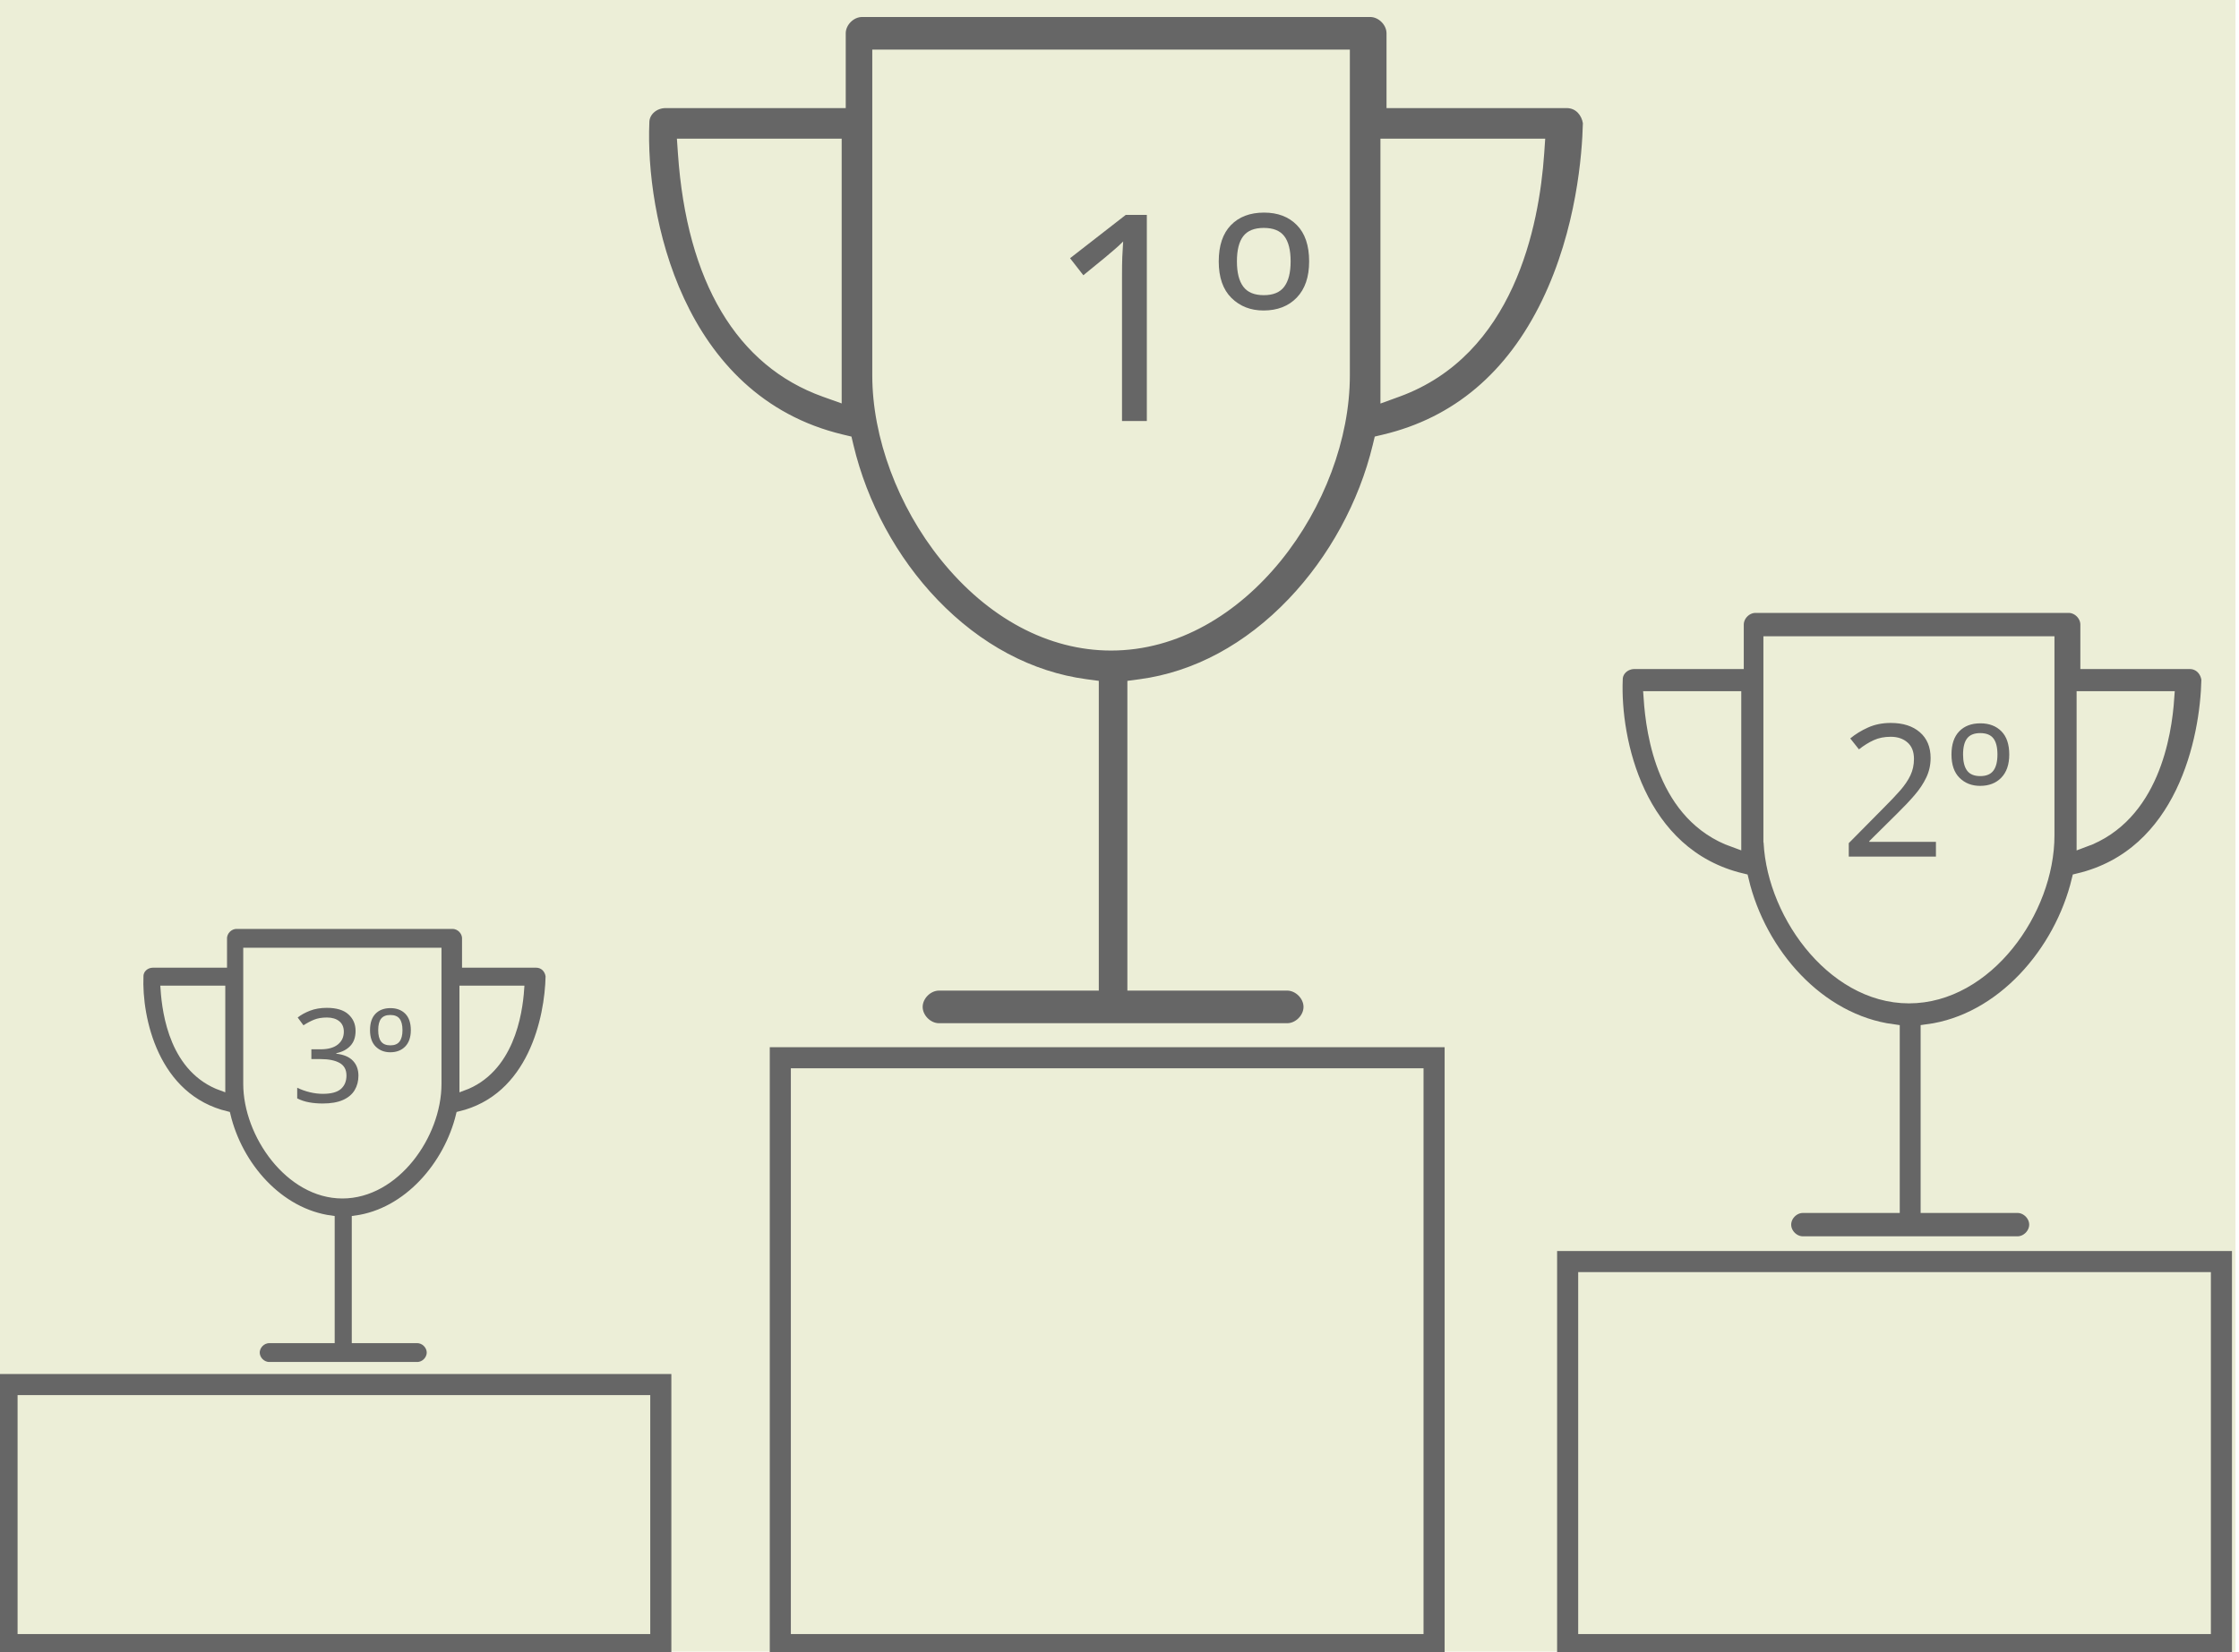
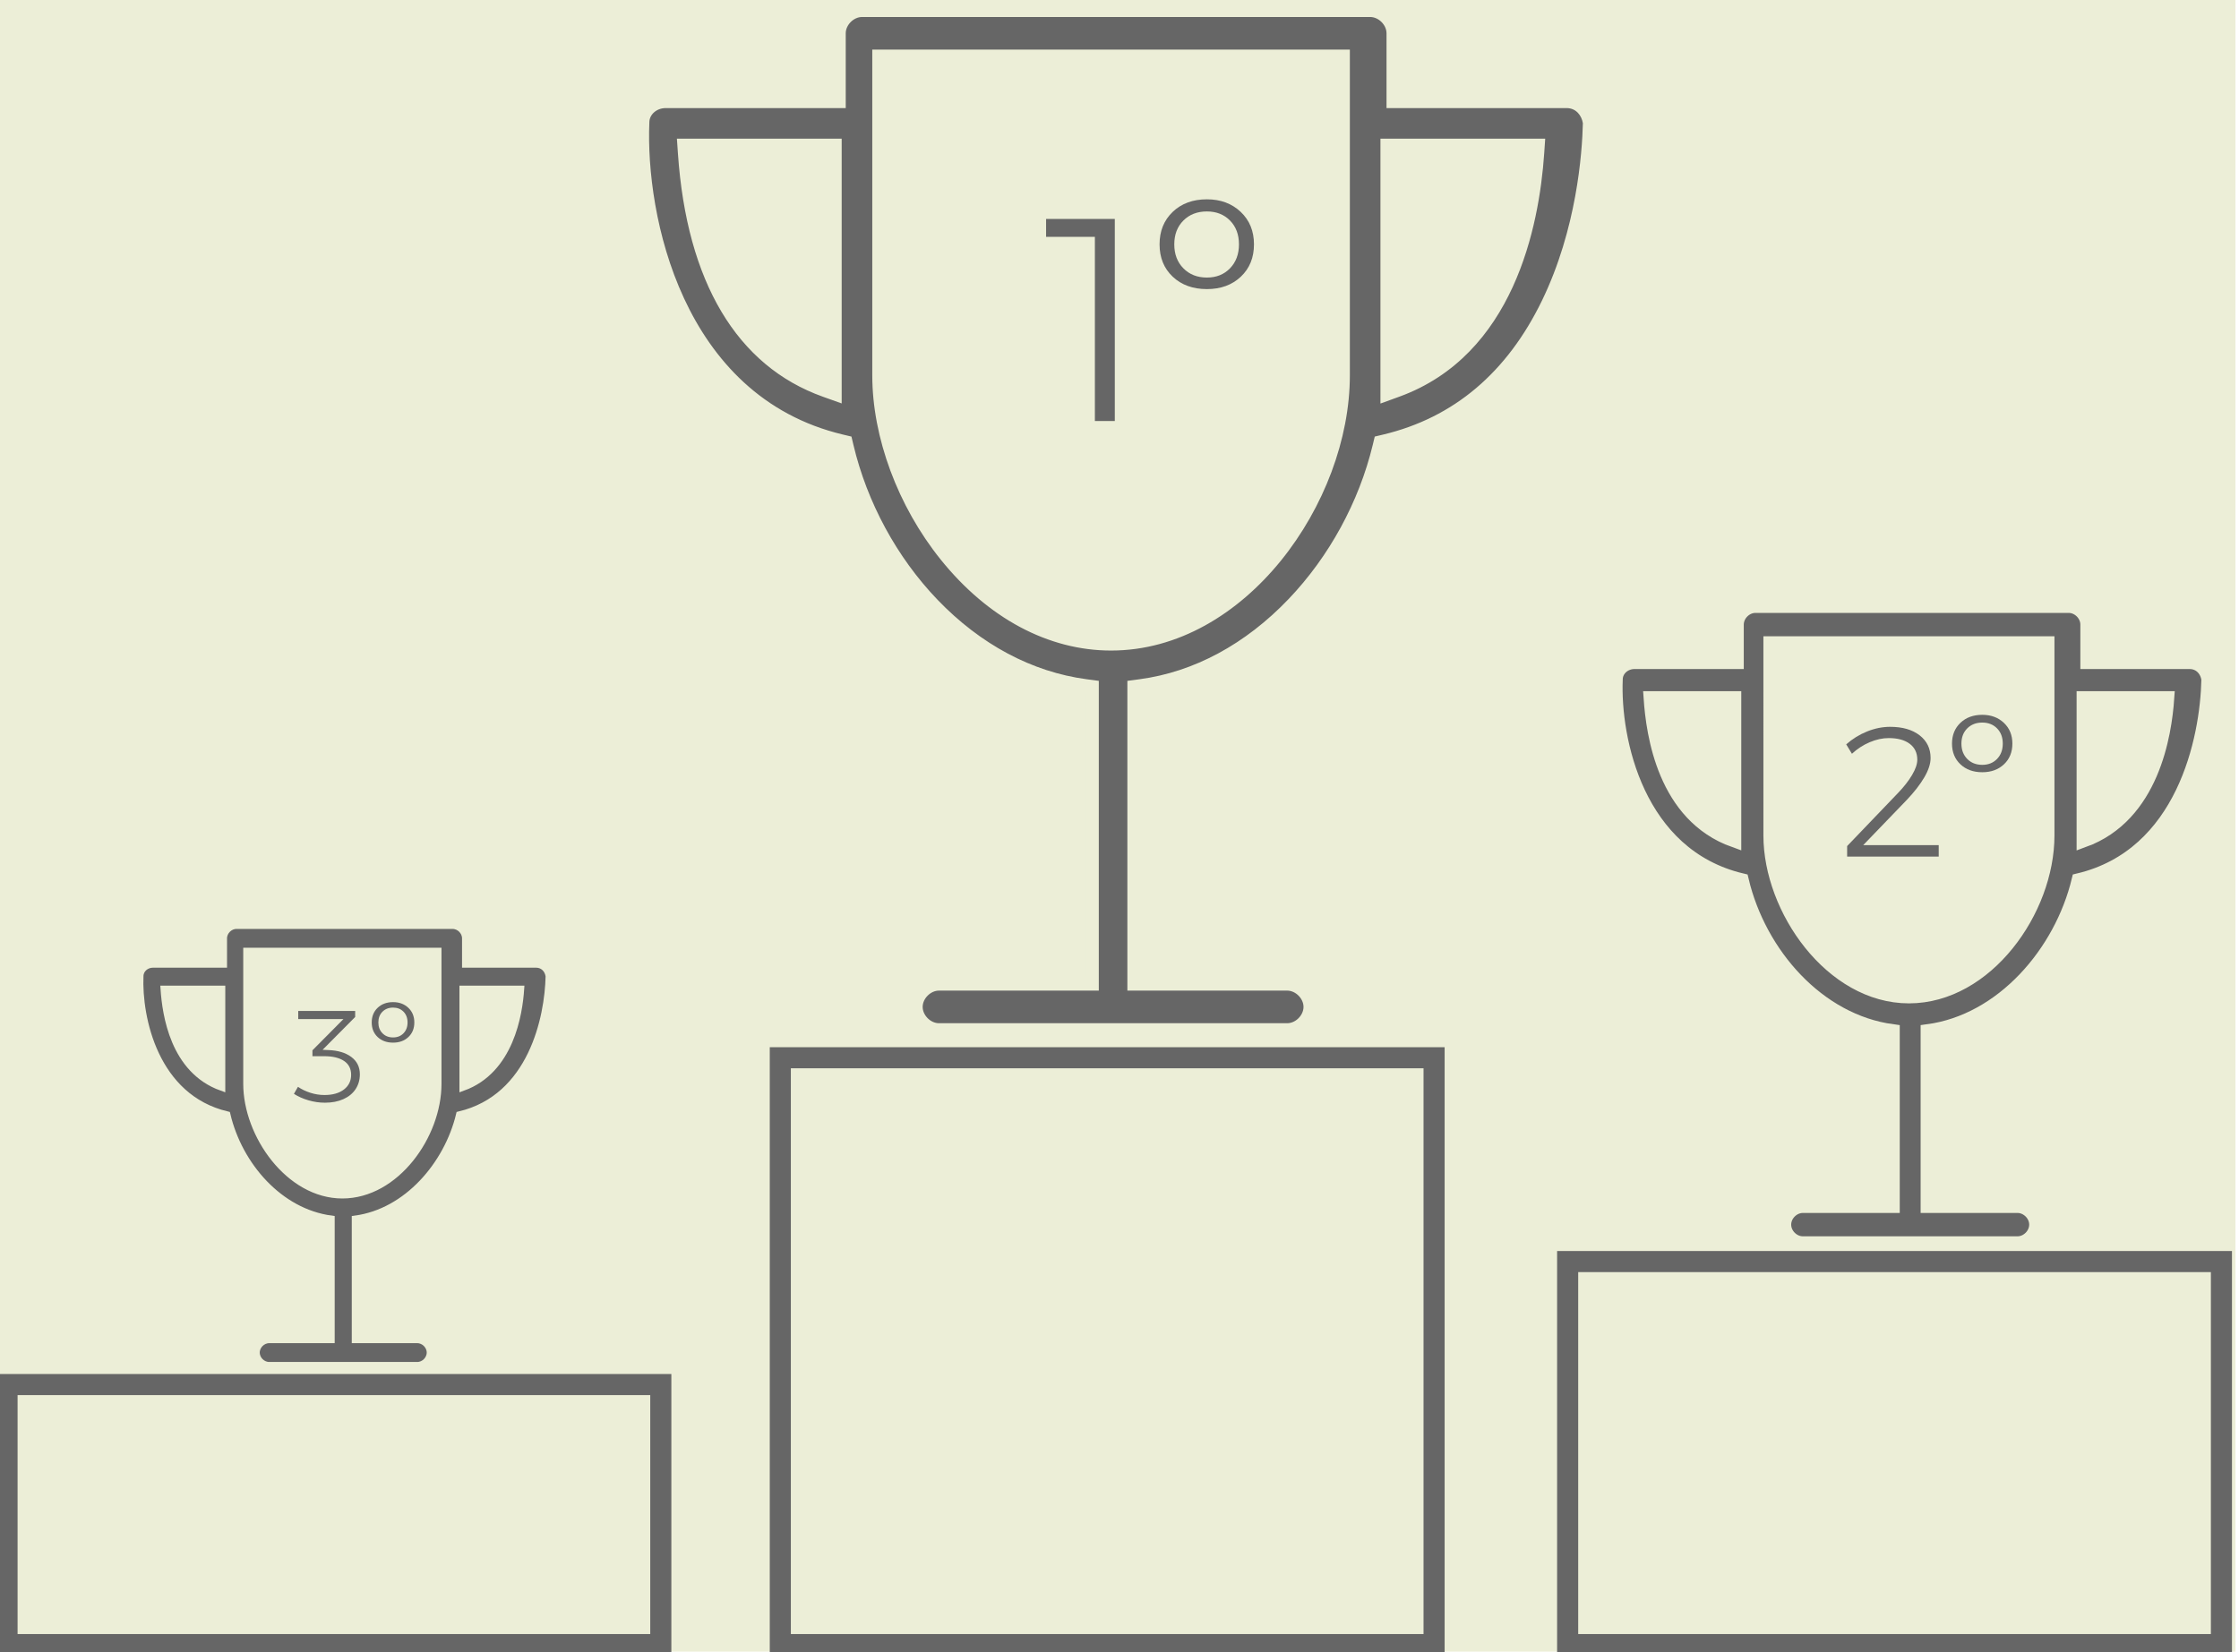
<svg xmlns="http://www.w3.org/2000/svg" version="1.1" id="Capa_1" x="0px" y="0px" width="637px" height="470px" viewBox="0 0 637 470" enable-background="new 0 0 637 470" xml:space="preserve">
-   <rect fill="#ECEED7" width="636" height="470" />
+   <rect x="0" y="0" fill="#ECEED7" width="636" height="470" />
  <g>
    <g>
-       <text transform="matrix(1 0 0 1 82.8818 313.6445)" fill="#666666" font-family="'Montserrat-Light'" font-size="37.072">3º</text>
-       <path fill="#666666" stroke="#ECEED7" stroke-width="2" stroke-miterlimit="10" d="M63.094,281.48H46.676    c0.49,7.106,2.695,23.035,16.418,27.938c0-0.246,0-0.736,0-0.981V281.48z M131.713,308.437c0,0.245,0,0.735,0,0.981    c13.479-4.902,15.929-20.831,16.419-27.938h-16.419V308.437z M70.202,308.437c0,14.459,12.008,31.613,27.202,31.613    c15.193,0,27.201-16.909,27.201-31.613v-37.739H70.202V308.437L70.202,308.437z M130.732,317.26    c-3.432,14.213-14.949,27.691-29.652,29.652v34.309h17.645c1.96,0,3.676,1.715,3.676,3.676s-1.716,3.676-3.676,3.676h-42.15    c-1.961,0-3.676-1.715-3.676-3.676s1.715-3.676,3.676-3.676h17.643v-34.309c-14.703-1.961-26.221-15.194-29.651-29.652    c-20.585-4.901-25.241-27.692-24.751-39.456c0-1.96,1.715-3.431,3.676-3.431h20.096v-7.352c0-1.961,1.715-3.676,3.676-3.676h61.51    c1.961,0,3.676,1.715,3.676,3.676v7.352h20.096c1.961,0,3.432,1.471,3.676,3.431C155.975,289.567,151.317,312.358,130.732,317.26z    " />
+       <g enable-background="new    ">
+         <path fill="#666666" d="M99.953,300.78c1.619,1.212,2.428,2.854,2.428,4.931c0,1.582-0.402,2.984-1.205,4.208     c-0.804,1.224-1.959,2.175-3.466,2.854c-1.508,0.68-3.262,1.02-5.264,1.02c-1.582,0-3.151-0.229-4.708-0.686     s-2.929-1.069-4.115-1.836l1.149-2.001c1.038,0.717,2.218,1.285,3.541,1.705c1.322,0.42,2.65,0.63,3.985,0.63     c2.348,0,4.202-0.524,5.561-1.575c1.359-1.051,2.039-2.44,2.039-4.171c0-1.729-0.673-3.046-2.02-3.948     c-1.348-0.901-3.232-1.353-5.653-1.353h-3.337v-1.669l8.823-8.896H84.846v-2.299h16.2v1.705l-9.268,9.343l1.631,0.073     C96.153,298.915,98.334,299.57,99.953,300.78z" />
+         <path fill="#666666" d="M116.171,286.786c1.137,1.075,1.706,2.465,1.706,4.171c0,1.705-0.562,3.09-1.687,4.151     c-1.125,1.063-2.576,1.595-4.356,1.595c-1.804,0-3.269-0.531-4.393-1.595c-1.125-1.062-1.687-2.446-1.687-4.151     c0-1.706,0.562-3.096,1.687-4.171c1.124-1.075,2.588-1.612,4.393-1.612C113.589,285.174,115.034,285.711,116.171,286.786z      M108.813,287.898c-0.779,0.778-1.168,1.798-1.168,3.059c0,1.26,0.389,2.286,1.168,3.076c0.778,0.792,1.785,1.187,3.021,1.187     c1.211,0,2.2-0.395,2.966-1.187c0.766-0.79,1.149-1.816,1.149-3.076c0-1.261-0.383-2.28-1.149-3.059s-1.755-1.168-2.966-1.168     C110.598,286.73,109.591,287.12,108.813,287.898z" />
+       </g>
+       <path fill="#666666" stroke="#ECEED7" stroke-width="2" stroke-miterlimit="10" d="M63.094,281.48H46.676    c0.49,7.105,2.695,23.035,16.418,27.938c0-0.246,0-0.735,0-0.98V281.48z M131.713,308.437c0,0.245,0,0.734,0,0.98    c13.479-4.901,15.929-20.831,16.419-27.938h-16.419V308.437z M70.202,308.437c0,14.459,12.008,31.613,27.201,31.613    s27.201-16.909,27.201-31.613v-37.739H70.202V308.437L70.202,308.437z M130.732,317.26c-3.432,14.213-14.948,27.69-29.651,29.651    v34.31h17.645c1.96,0,3.676,1.715,3.676,3.676s-1.716,3.676-3.676,3.676H76.575c-1.962,0-3.677-1.715-3.677-3.676    s1.715-3.676,3.677-3.676h17.643v-34.31c-14.703-1.961-26.221-15.193-29.651-29.651c-20.585-4.901-25.24-27.692-24.751-39.456    c0-1.96,1.715-3.432,3.677-3.432h20.096v-7.352c0-1.961,1.715-3.676,3.676-3.676h61.51c1.961,0,3.677,1.715,3.677,3.676v7.352    h20.096c1.961,0,3.432,1.472,3.676,3.432C155.975,289.567,151.317,312.358,130.732,317.26z" />
    </g>
    <g>
-       <text transform="matrix(1 0 0 1 523.4648 243.7578)" fill="#666666" font-family="'Montserrat-Light'" font-size="52.529">2º</text>
-       <path fill="#666666" stroke="#ECEED7" stroke-width="4" stroke-miterlimit="10" d="M493.395,198.682h-23.783    c0.711,10.295,3.904,33.369,23.783,40.469c0-0.354,0-1.064,0-1.419V198.682z M592.797,237.731c0,0.354,0,1.064,0,1.419    c19.525-7.1,23.074-30.174,23.783-40.469h-23.783V237.731z M503.692,237.731c0,20.945,17.395,45.795,39.405,45.795    c22.008,0,39.402-24.495,39.402-45.795v-54.67h-78.808V237.731L503.692,237.731z M591.377,250.513    c-4.971,20.589-21.656,40.114-42.955,42.954v49.701h25.561c2.839,0,5.324,2.482,5.324,5.324c0,2.84-2.485,5.324-5.324,5.324    h-61.06c-2.841,0-5.325-2.484-5.325-5.324c0-2.842,2.484-5.324,5.325-5.324h25.559v-49.701c-21.3-2.84-37.985-22.01-42.954-42.954    c-29.82-7.101-36.566-40.116-35.855-57.157c0-2.838,2.484-4.969,5.324-4.969h29.111v-10.649c0-2.841,2.484-5.325,5.326-5.325    h89.104c2.84,0,5.325,2.484,5.325,5.325v10.649h29.11c2.838,0,4.971,2.131,5.324,4.969    C627.943,210.396,621.195,243.412,591.377,250.513z" />
+       <g enable-background="new    ">
+         <path fill="#666666" d="M551.568,240.501v3.257h-26.054v-2.994l14.498-15.129c1.68-1.75,3.011-3.457,3.992-5.121     c0.979-1.663,1.471-3.107,1.471-4.334c0-1.925-0.719-3.432-2.154-4.518c-1.436-1.085-3.432-1.628-5.988-1.628     c-1.752,0-3.555,0.394-5.41,1.182c-1.857,0.788-3.537,1.883-5.043,3.283l-1.629-2.679c1.786-1.576,3.773-2.802,5.963-3.678     c2.188-0.875,4.367-1.312,6.539-1.312c3.502,0,6.295,0.806,8.379,2.416c2.083,1.611,3.125,3.765,3.125,6.461     c0,1.646-0.604,3.493-1.812,5.542c-1.207,2.049-2.862,4.176-4.963,6.382l-12.397,12.87H551.568z" />
+         <path fill="#666666" d="M570.11,205.7c1.611,1.523,2.417,3.493,2.417,5.91c0,2.416-0.797,4.378-2.39,5.883     c-1.594,1.506-3.651,2.259-6.172,2.259c-2.558,0-4.633-0.753-6.226-2.259c-1.594-1.505-2.39-3.467-2.39-5.883     c0-2.417,0.796-4.387,2.39-5.91c1.593-1.523,3.668-2.285,6.226-2.285C566.45,203.415,568.499,204.177,570.11,205.7z      M559.684,207.276c-1.104,1.103-1.655,2.548-1.655,4.334c0,1.785,0.552,3.239,1.655,4.359c1.103,1.121,2.529,1.681,4.281,1.681     c1.715,0,3.115-0.56,4.201-1.681c1.086-1.12,1.629-2.574,1.629-4.359c0-1.786-0.543-3.231-1.629-4.334     c-1.086-1.104-2.486-1.655-4.201-1.655C562.213,205.621,560.786,206.173,559.684,207.276z" />
+       </g>
+       <path fill="#666666" stroke="#ECEED7" stroke-width="4" stroke-miterlimit="10" d="M493.395,198.682h-23.783    c0.711,10.295,3.904,33.369,23.783,40.469c0-0.354,0-1.064,0-1.419V198.682z M592.797,237.731c0,0.354,0,1.063,0,1.419    c19.524-7.101,23.073-30.174,23.782-40.469h-23.782V237.731z M503.692,237.731c0,20.945,17.396,45.795,39.405,45.795    c22.008,0,39.401-24.495,39.401-45.795v-54.67h-78.808L503.692,237.731L503.692,237.731z M591.377,250.513    c-4.972,20.589-21.656,40.113-42.955,42.954v49.7h25.561c2.839,0,5.324,2.482,5.324,5.324c0,2.84-2.485,5.324-5.324,5.324h-61.06    c-2.842,0-5.325-2.484-5.325-5.324c0-2.842,2.483-5.324,5.325-5.324h25.559v-49.7c-21.3-2.841-37.985-22.011-42.954-42.954    c-29.82-7.102-36.565-40.116-35.854-57.157c0-2.838,2.483-4.969,5.323-4.969h29.111v-10.649c0-2.841,2.484-5.325,5.326-5.325    h89.104c2.841,0,5.325,2.484,5.325,5.325v10.649h29.11c2.838,0,4.971,2.131,5.324,4.969    C627.943,210.396,621.195,243.412,591.377,250.513z" />
    </g>
    <g>
      <g>
-         <path fill="#666666" d="M267.139,293.172c-3.475,0-6.639-3.165-6.639-6.64c0-3.476,3.164-6.641,6.639-6.641h43.473v-84.391     l-1.736-0.231c-31.52-4.203-59.487-32.238-68.014-68.176l-0.284-1.198l-1.198-0.286c-47.322-11.267-57.743-64.26-56.642-90.708     c0.002-3.426,2.98-6.146,6.642-6.146h49.232V9.476c0-3.475,3.165-6.64,6.641-6.64h144.575c3.476,0,6.641,3.165,6.641,6.64v19.28     h49.231c3.411,0,6.123,2.531,6.638,6.174c-0.192,8.644-1.742,30.62-11.822,51.435c-10.229,21.124-25.889,34.328-46.542,39.246     l-1.193,0.284l-0.288,1.192c-3.991,16.537-12.662,32.424-24.414,44.736c-12.617,13.218-27.694,21.326-43.602,23.447l-1.735,0.231     v84.391h43.472c3.475,0,6.64,3.165,6.64,6.641c0,3.475-3.165,6.64-6.64,6.64H267.139z M250.164,106.819     c0,17.218,7.109,36.339,19.017,51.15c13.042,16.222,29.705,25.155,46.918,25.155c37.134,0,65.936-41.019,65.936-76.306V16.116     H250.164V106.819z M394.738,111.98l2.684-0.976c31.464-11.442,38.508-47.144,39.905-67.407l0.147-2.138h-42.736V111.98z      M194.872,43.598c2.459,35.652,16.262,58.962,39.914,67.411l2.673,0.955V41.46h-42.734L194.872,43.598z" />
-         <path fill="#ECEED7" d="M389.827,4.836c2.386,0,4.641,2.255,4.641,4.64v17.28v4h4h47.231c2.727,0,4.27,2.122,4.634,4.304     c-0.206,8.629-1.776,30.11-11.618,50.433c-9.955,20.557-25.164,33.4-45.206,38.172l-2.386,0.568l-0.576,2.385     c-3.91,16.2-12.404,31.764-23.917,43.825c-12.299,12.885-26.967,20.785-42.418,22.845l-3.472,0.463v3.502v80.64v4h4h41.472     c2.385,0,4.64,2.255,4.64,4.641c0,2.385-2.255,4.64-4.64,4.64h-99.073c-2.384,0-4.639-2.255-4.639-4.64     c0-2.386,2.254-4.641,4.639-4.641h41.473h4v-4v-80.64v-3.502l-3.471-0.463c-15.526-2.07-30.198-9.898-42.427-22.637     c-11.531-12.011-20.021-27.644-23.905-44.018l-0.569-2.397l-2.397-0.57c-46.054-10.965-56.184-62.801-55.106-88.679l0.003-0.083     v-0.083c0-2.241,2.082-4.063,4.64-4.063h47.232h4v-4V9.476c0-2.385,2.255-4.64,4.641-4.64H389.827 M316.1,185.125     c38.26,0,67.936-42.094,67.936-78.306V18.116v-4h-4H252.164h-4v4v88.703c0,17.659,7.274,37.249,19.458,52.403     C281.052,175.926,298.268,185.125,316.1,185.125 M392.738,114.836l5.367-1.952c32.527-11.829,39.786-48.401,41.217-69.149     l0.295-4.275h-4.285h-38.594h-4v4v63.359v2.306V114.836 M239.459,114.801v-5.676v-2.306V43.46v-4h-4h-38.592h-4.286l0.295,4.275     c2.519,36.506,16.778,60.42,41.237,69.157L239.459,114.801 M389.827,0.836H245.252c-4.609,0-8.641,4.032-8.641,8.64v17.28     h-47.232c-4.607,0-8.64,3.456-8.64,8.063c-1.151,27.648,9.792,81.217,58.177,92.736c8.062,33.984,35.136,65.088,69.695,69.696     v80.64h-41.473c-4.607,0-8.639,4.032-8.639,8.641c0,4.607,4.031,8.64,8.639,8.64h99.073c4.606,0,8.64-4.032,8.64-8.64     c0-4.608-4.033-8.641-8.64-8.641H324.74v-80.64c34.56-4.608,61.631-36.288,69.695-69.696     c48.383-11.52,59.328-65.088,59.904-92.736c-0.576-4.607-4.033-8.063-8.641-8.063h-47.231V9.476     C398.468,4.868,394.436,0.836,389.827,0.836L389.827,0.836z M316.1,181.125c-35.712,0-63.936-40.321-63.936-74.306V18.116     h127.871v88.703C380.035,141.38,351.811,181.125,316.1,181.125L316.1,181.125z M435.332,43.46     c-1.152,16.703-6.912,54.144-38.594,65.665c0-0.577,0-1.729,0-2.306V43.46H435.332L435.332,43.46z M235.459,109.125     c-32.256-11.521-37.439-48.962-38.592-65.665h38.592v63.359C235.459,107.396,235.459,108.548,235.459,109.125L235.459,109.125z" />
+         <path fill="#666666" d="M267.139,293.172c-3.475,0-6.639-3.165-6.639-6.64c0-3.476,3.164-6.641,6.639-6.641h43.473V195.5     l-1.735-0.23c-31.521-4.203-59.487-32.238-68.015-68.176l-0.283-1.198l-1.198-0.286c-47.322-11.268-57.743-64.26-56.643-90.708     c0.002-3.426,2.98-6.146,6.643-6.146h49.231V9.476c0-3.476,3.165-6.641,6.642-6.641h144.574c3.477,0,6.642,3.165,6.642,6.641     v19.279h49.23c3.411,0,6.123,2.531,6.639,6.175c-0.192,8.644-1.742,30.619-11.822,51.435     c-10.229,21.124-25.889,34.328-46.542,39.246l-1.193,0.284l-0.288,1.191c-3.99,16.537-12.662,32.425-24.414,44.736     c-12.616,13.218-27.693,21.326-43.602,23.447l-1.735,0.23v84.392h43.473c3.475,0,6.64,3.165,6.64,6.641     c0,3.475-3.165,6.64-6.64,6.64L267.139,293.172L267.139,293.172z M250.164,106.819c0,17.218,7.108,36.339,19.017,51.15     c13.042,16.222,29.705,25.154,46.918,25.154c37.134,0,65.936-41.019,65.936-76.306V16.116h-131.87V106.819z M394.738,111.98     l2.685-0.977c31.464-11.441,38.508-47.144,39.904-67.406l0.147-2.139h-42.736V111.98z M194.872,43.598     c2.459,35.651,16.262,58.962,39.914,67.411l2.673,0.954V41.46h-42.734L194.872,43.598z" />
+         <path fill="#ECEED7" d="M389.826,4.836c2.387,0,4.642,2.255,4.642,4.641v17.279v4h4h47.23c2.728,0,4.271,2.122,4.634,4.305     c-0.205,8.629-1.775,30.109-11.617,50.433c-9.955,20.557-25.164,33.4-45.206,38.172l-2.387,0.568l-0.575,2.385     c-3.91,16.2-12.404,31.764-23.917,43.825c-12.3,12.885-26.968,20.785-42.418,22.845l-3.473,0.463v3.502v80.641v4h4h41.473     c2.385,0,4.64,2.255,4.64,4.641c0,2.385-2.255,4.64-4.64,4.64h-99.073c-2.384,0-4.639-2.255-4.639-4.64     c0-2.386,2.254-4.641,4.639-4.641h41.473h4v-4v-80.641v-3.502l-3.471-0.463c-15.525-2.069-30.198-9.897-42.427-22.637     c-11.531-12.011-20.021-27.645-23.905-44.019l-0.568-2.396l-2.397-0.57c-46.054-10.965-56.184-62.801-55.106-88.679l0.004-0.083     v-0.083c0-2.241,2.081-4.063,4.64-4.063h47.231h4v-4V9.476c0-2.386,2.256-4.641,4.642-4.641H389.826 M316.1,185.125     c38.26,0,67.936-42.094,67.936-78.306V18.116v-4h-4H252.164h-4v4v88.703c0,17.659,7.273,37.249,19.458,52.403     C281.052,175.927,298.268,185.125,316.1,185.125 M392.738,114.836l5.367-1.952c32.527-11.828,39.786-48.4,41.217-69.148     l0.295-4.275h-4.284h-38.595h-4v4v63.359v2.306V114.836 M239.459,114.802v-5.677v-2.306V43.46v-4h-4h-38.592h-4.286l0.295,4.275     c2.519,36.506,16.777,60.42,41.236,69.157L239.459,114.802 M389.826,0.836H245.252c-4.609,0-8.642,4.032-8.642,8.641v17.279     h-47.231c-4.607,0-8.641,3.456-8.641,8.063c-1.15,27.647,9.792,81.217,58.178,92.736c8.062,33.983,35.136,65.088,69.694,69.695     v80.641h-41.473c-4.607,0-8.639,4.031-8.639,8.641c0,4.607,4.03,8.64,8.639,8.64h99.073c4.605,0,8.64-4.031,8.64-8.64     s-4.033-8.641-8.64-8.641H324.74v-80.641c34.561-4.607,61.631-36.288,69.695-69.695c48.383-11.521,59.328-65.089,59.904-92.736     c-0.576-4.607-4.033-8.063-8.642-8.063h-47.23V9.476C398.468,4.868,394.436,0.836,389.826,0.836L389.826,0.836z M316.1,181.125     c-35.712,0-63.936-40.32-63.936-74.306V18.116h127.87v88.703C380.034,141.38,351.811,181.125,316.1,181.125L316.1,181.125z      M435.332,43.46c-1.152,16.703-6.912,54.145-38.595,65.665c0-0.577,0-1.729,0-2.306V43.46H435.332L435.332,43.46z      M235.459,109.125c-32.256-11.521-37.439-48.962-38.592-65.665h38.592v63.359C235.459,107.396,235.459,108.548,235.459,109.125     L235.459,109.125z" />
      </g>
-       <text transform="matrix(1 0 0 1 297.1206 119.8091)" fill="#666666" font-family="'Montserrat-Light'" font-size="82.147">1º</text>
+       <g enable-background="new    ">
+         <path fill="#666666" d="M297.613,62.306h19.551v57.503h-5.668v-52.41h-13.883V62.306z" />
+         <path fill="#666666" d="M352.981,60.294c2.518,2.383,3.778,5.463,3.778,9.242c0,3.778-1.246,6.846-3.737,9.2     c-2.493,2.355-5.709,3.532-9.652,3.532c-3.998,0-7.243-1.177-9.734-3.532c-2.492-2.354-3.738-5.422-3.738-9.2     c0-3.779,1.246-6.859,3.738-9.242c2.491-2.382,5.736-3.573,9.734-3.573C347.257,56.72,350.461,57.912,352.981,60.294z      M336.674,62.759c-1.725,1.725-2.588,3.984-2.588,6.777s0.863,5.065,2.588,6.817c1.725,1.754,3.956,2.629,6.695,2.629     c2.683,0,4.873-0.875,6.572-2.629c1.696-1.752,2.546-4.024,2.546-6.817s-0.85-5.053-2.546-6.777     c-1.699-1.726-3.89-2.588-6.572-2.588C340.63,60.171,338.399,61.033,336.674,62.759z" />
+       </g>
    </g>
    <g>
      <g>
        <path fill="#666666" d="M405,304v161H225V304H405 M411,298H219v173h192V298L411,298z" />
      </g>
      <g>
        <path fill="#666666" d="M629,362v103H449V362H629 M635,356H443v115h192V356L635,356z" />
      </g>
      <g>
        <path fill="#666666" d="M185,397v68H5v-68H185 M191,391H-1v80h192V391L191,391z" />
      </g>
    </g>
  </g>
</svg>
